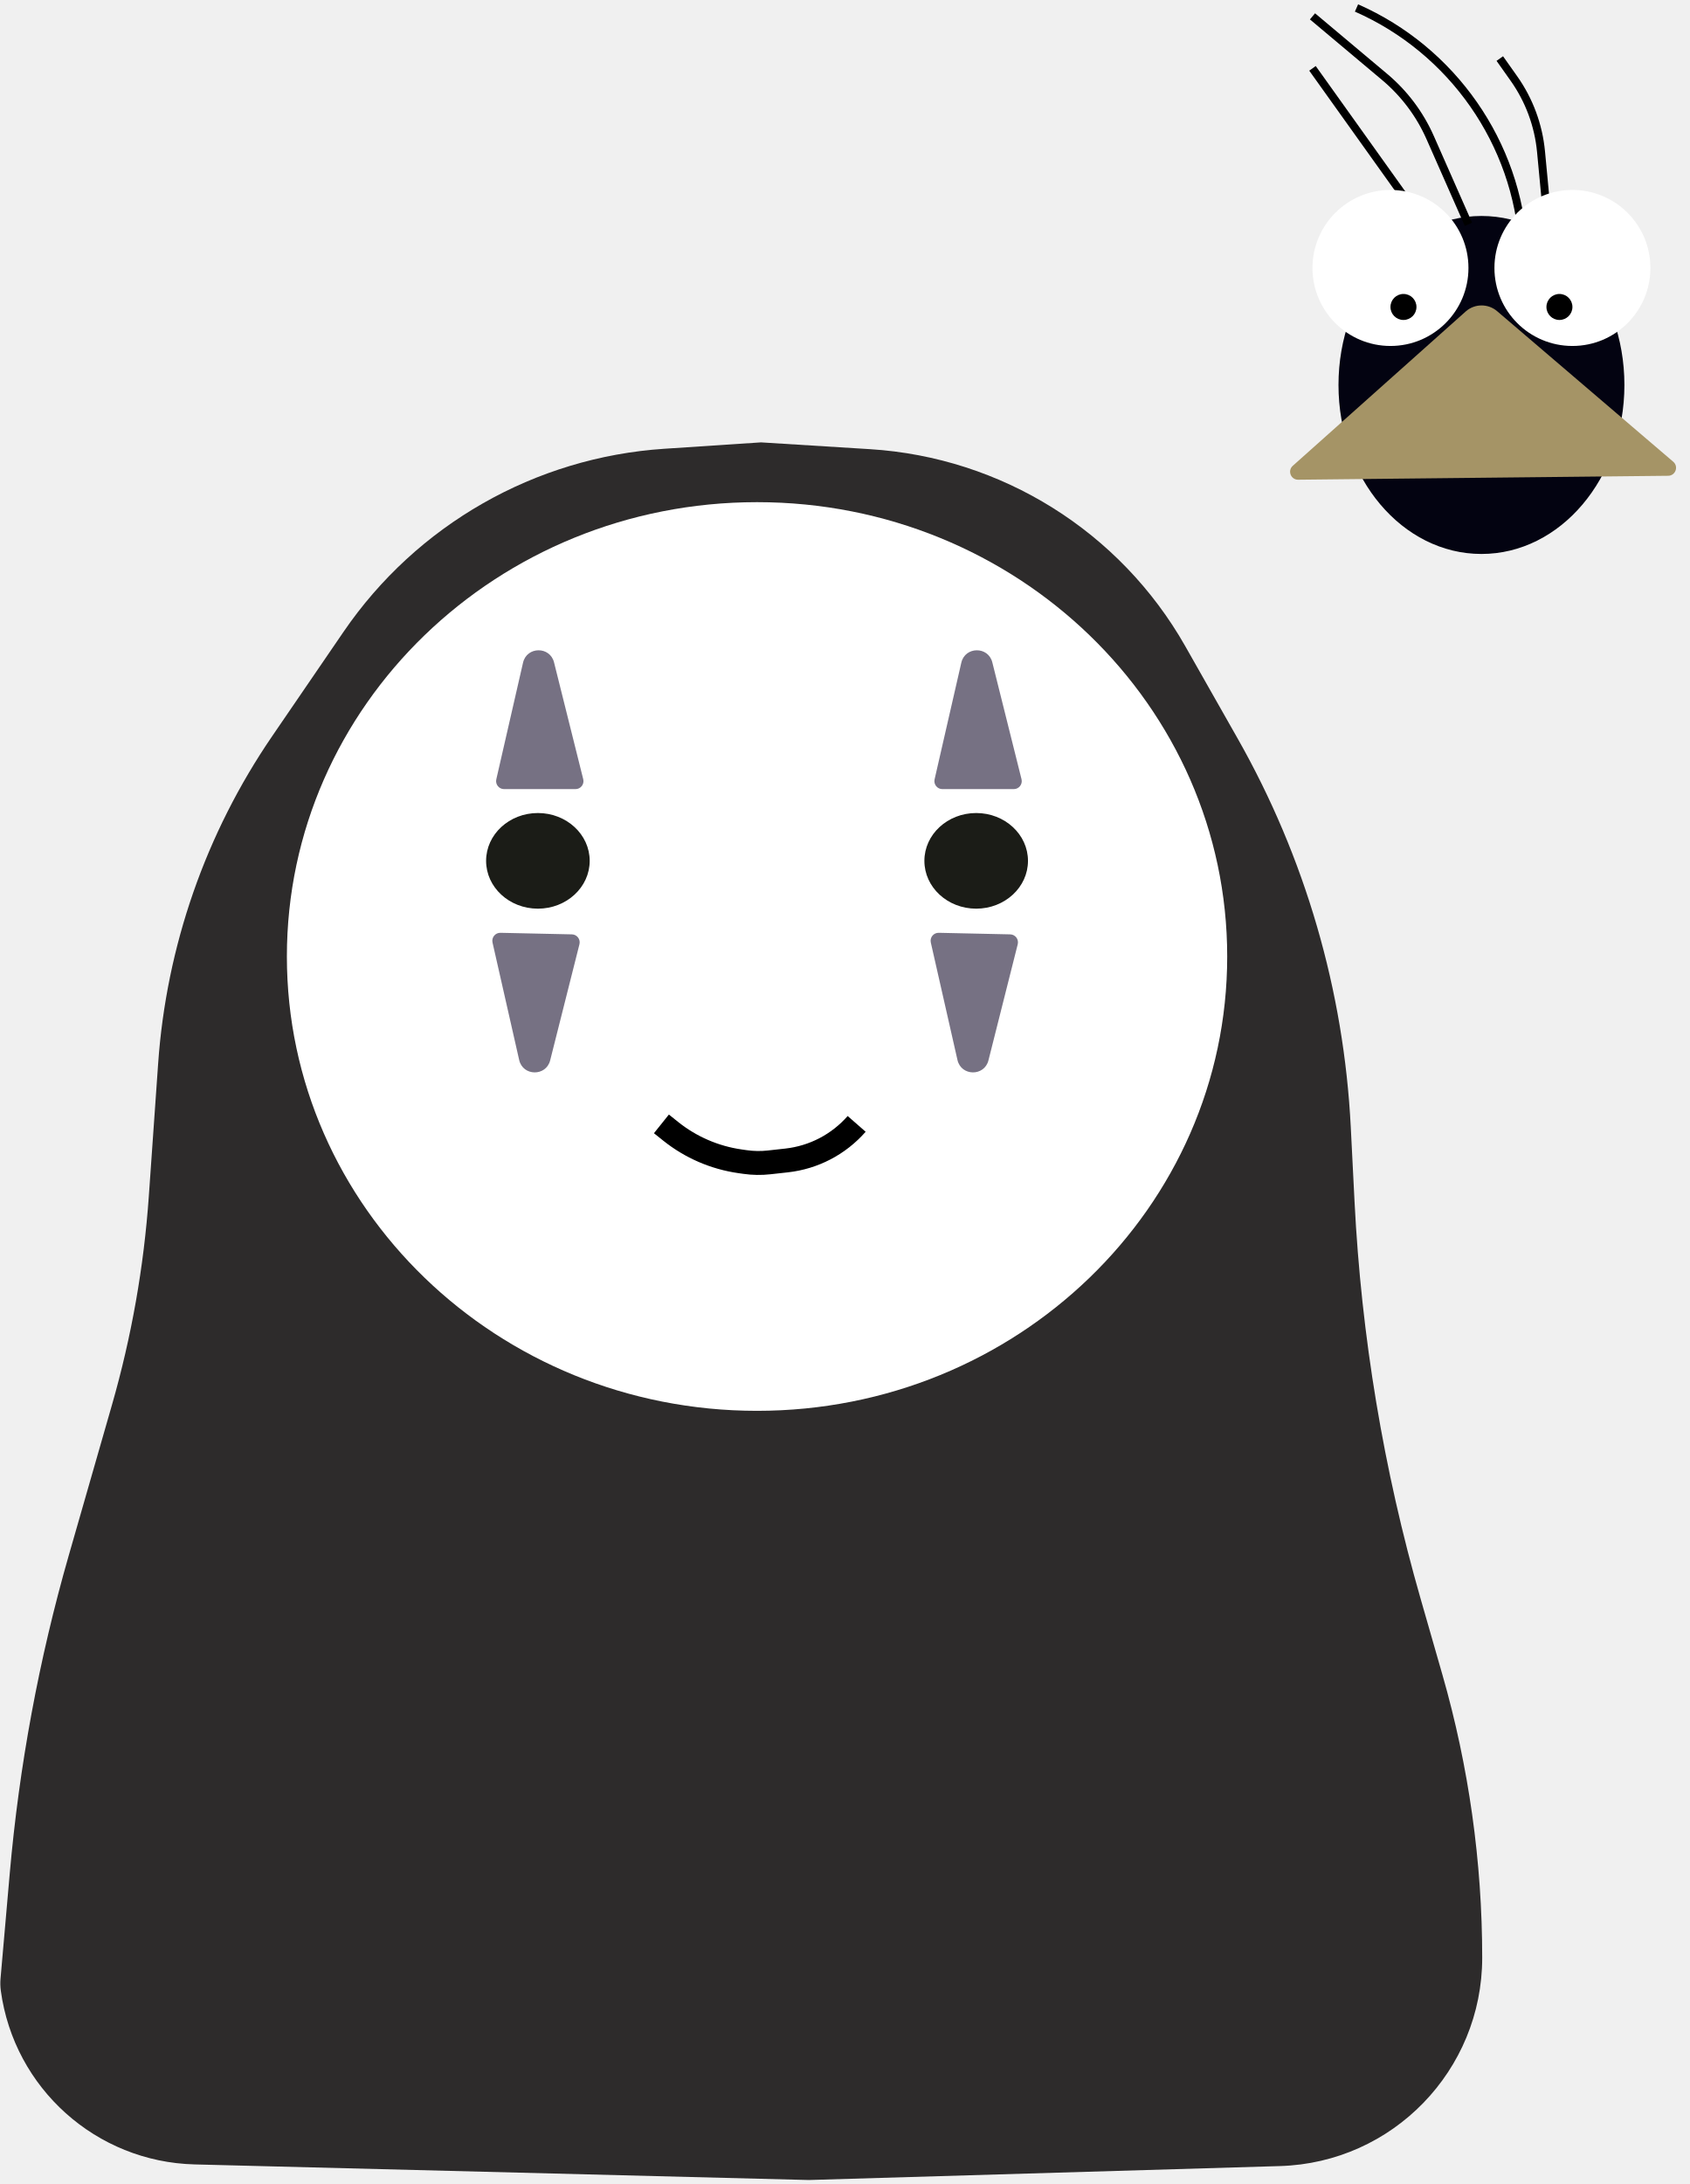
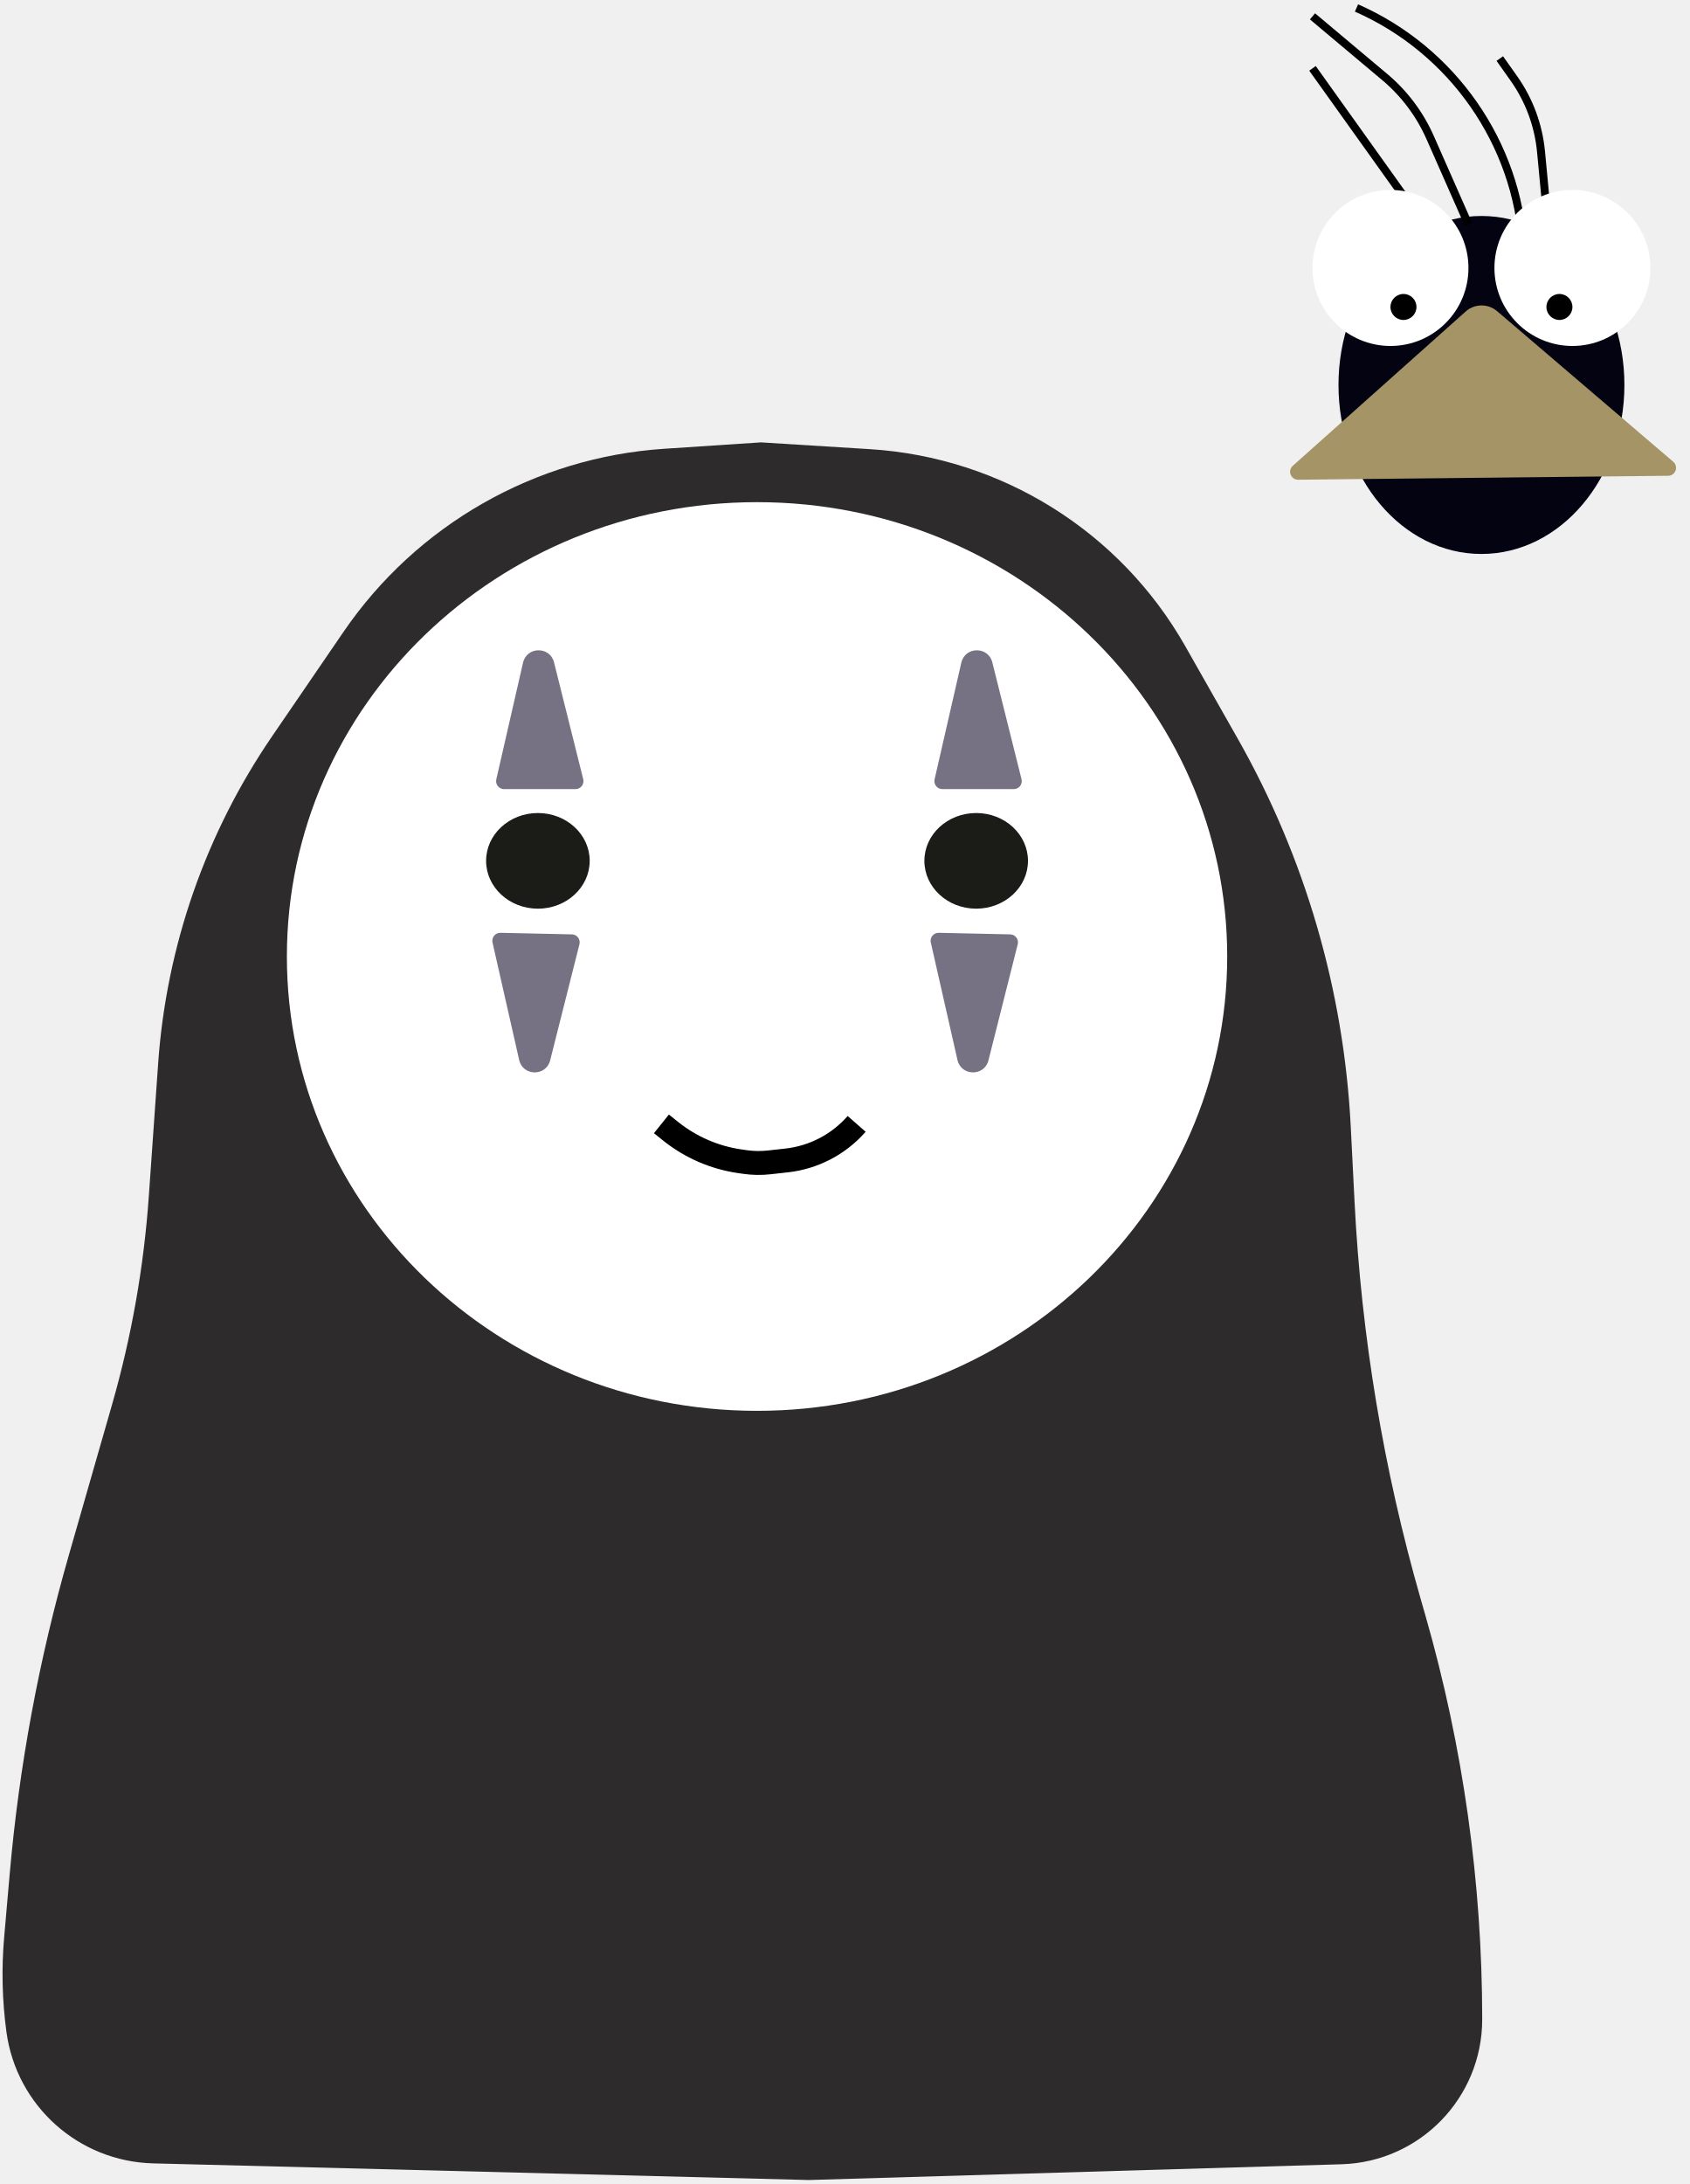
<svg xmlns="http://www.w3.org/2000/svg" width="212" height="274" viewBox="0 0 212 274" fill="none">
-   <path d="M34.13 92.395L43.109 79.267C52.292 65.84 67.132 57.374 83.364 56.301L95.5 55.5L109.168 56.351C125.686 57.38 140.569 66.677 148.738 81.07L155.313 92.655C163.781 107.575 168.642 124.269 169.507 141.403L169.98 150.765C170.832 167.64 173.616 184.362 178.278 200.602L181.002 210.09C184.318 221.639 186 233.596 186 245.612C186 259.753 174.759 271.332 160.624 271.75L101.5 273.5L24.429 271.543C12.076 271.23 1.773 262.004 0.104 249.76C0.035 249.255 0.022 248.743 0.067 248.235L1.217 235.104C2.403 221.563 4.888 208.168 8.639 195.103L14.056 176.235C16.504 167.707 18.052 158.945 18.674 150.094L19.845 133.432C20.878 118.727 25.809 104.563 34.13 92.395Z" fill="#2D2B2B" />
-   <ellipse cx="95" cy="120" rx="59" ry="57" fill="white" />
-   <ellipse cx="67.5" cy="108" rx="6.5" ry="6" fill="#1B1C17" />
-   <path d="M65.635 83.137C66.105 81.087 69.015 81.058 69.525 83.099L73.189 97.757C73.347 98.388 72.87 99 72.219 99H63.255C62.613 99 62.137 98.402 62.28 97.776L65.635 83.137Z" fill="#767183" />
-   <path d="M69.04 133.029C68.526 135.069 65.616 135.034 65.15 132.983L61.806 118.249C61.662 117.614 62.152 117.013 62.803 117.027L71.765 117.223C72.407 117.236 72.87 117.844 72.713 118.467L69.04 133.029Z" fill="#767183" />
-   <ellipse cx="122.5" cy="108" rx="6.5" ry="6" fill="#1B1C17" />
-   <path d="M120.635 83.137C121.105 81.087 124.015 81.058 124.525 83.099L128.189 97.757C128.347 98.388 127.87 99 127.219 99H118.255C117.613 99 117.137 98.402 117.28 97.776L120.635 83.137Z" fill="#767183" />
-   <path d="M124.04 133.029C123.526 135.069 120.616 135.034 120.151 132.983L116.806 118.249C116.662 117.614 117.152 117.013 117.803 117.027L126.765 117.223C127.407 117.236 127.87 117.844 127.713 118.467L124.04 133.029Z" fill="#767183" />
-   <path d="M83 141L84.164 141.931C86.675 143.94 89.679 145.239 92.863 145.694L93.492 145.784C94.493 145.927 95.509 145.943 96.514 145.831L98.717 145.587C102.115 145.209 105.249 143.573 107.5 141V141" stroke="black" stroke-width="3" />
-   <ellipse cx="185.905" cy="48.297" rx="17.94" ry="21.202" fill="#030311" />
-   <path d="M181.012 31.409L164.703 8.576" stroke="black" />
-   <path d="M184.274 28.147L179.47 17.262C178.174 14.325 176.221 11.723 173.762 9.659L164.703 2.052" stroke="black" />
-   <path d="M191.151 31.065V31.065C190.418 17.945 182.255 6.292 170.227 1V1" stroke="black" />
-   <path d="M194.712 33.081L193.381 19.029C193.069 15.723 191.895 12.557 189.977 9.847L188.208 7.346" stroke="black" />
-   <circle cx="197.321" cy="33.618" r="9.786" fill="white" />
-   <circle cx="195.691" cy="38.511" r="1.631" fill="black" />
-   <circle cx="174.488" cy="33.618" r="9.786" fill="white" />
-   <circle cx="176.119" cy="38.511" r="1.631" fill="black" />
-   <path d="M187.871 39.039C186.73 38.064 185.045 38.082 183.925 39.081L162.23 58.438C161.54 59.053 161.982 60.194 162.906 60.184L209.335 59.69C210.259 59.68 210.676 58.53 209.974 57.929L187.871 39.039Z" fill="#A59466" />
+   <g id="noFace">
+     <g id="body">
+       <g id="upperBody">
+         <path id="body_2" d="M34.13 92.395L43.109 79.267C52.292 65.84 67.132 57.374 83.364 56.301L95.5 55.5L109.168 56.351C125.686 57.38 140.569 66.677 148.738 81.07L155.313 92.655C163.781 107.575 168.642 124.269 169.507 141.403L169.98 150.765C170.832 167.64 173.616 184.362 178.278 200.602L178.867 202.654C183.599 219.136 186 236.2 186 253.349C186 263.18 178.184 271.231 168.357 271.522L101.5 273.5L19.205 271.411C9.863 271.174 2.072 264.197 0.81 254.938C0.272 250.991 0.175 246.997 0.523 243.029L1.217 235.104C2.403 221.563 4.888 208.168 8.639 195.103L14.056 176.235C16.504 167.707 18.052 158.945 18.674 150.094L19.845 133.432C20.878 118.727 25.809 104.563 34.13 92.395Z" fill="#2D2B2B" />
+       </g>
+       <g id="mask">
+         <ellipse id="Ellipse 8" cx="95" cy="120" rx="59" ry="57" fill="white" />
+         <g id="eye">
+           <ellipse id="Ellipse 10" cx="67.5" cy="108" rx="6.5" ry="6" fill="#1B1C17" />
+           <path id="Polygon 5" d="M65.635 83.137C66.105 81.087 69.015 81.058 69.525 83.099L73.189 97.757C73.347 98.388 72.87 99 72.219 99H63.255C62.613 99 62.137 98.402 62.28 97.776L65.635 83.137Z" fill="#767183" />
+           <path id="Polygon 6" d="M69.04 133.029C68.526 135.069 65.616 135.034 65.15 132.983L61.806 118.249C61.662 117.614 62.152 117.013 62.803 117.027L71.765 117.223C72.407 117.236 72.87 117.844 72.713 118.467L69.04 133.029Z" fill="#767183" />
+         </g>
+         <g id="eye_2">
+           <ellipse id="Ellipse 10_2" cx="122.5" cy="108" rx="6.5" ry="6" fill="#1B1C17" />
+           <path id="Polygon 5_2" d="M120.635 83.137C121.105 81.087 124.015 81.058 124.525 83.099L128.189 97.757C128.347 98.388 127.87 99 127.219 99H118.255C117.613 99 117.137 98.402 117.28 97.776L120.635 83.137Z" fill="#767183" />
+           <path id="Polygon 6_2" d="M124.04 133.029C123.526 135.069 120.616 135.034 120.151 132.983L116.806 118.249C116.662 117.614 117.152 117.013 117.803 117.027L126.765 117.223C127.407 117.236 127.87 117.844 127.713 118.467L124.04 133.029Z" fill="#767183" />
+         </g>
+         <g id="mouth">
+           <path id="Vector 5" d="M83 141L84.164 141.931C86.675 143.94 89.679 145.239 92.863 145.694L93.492 145.784C94.493 145.927 95.509 145.943 96.514 145.831L98.717 145.587C102.115 145.209 105.249 143.573 107.5 141V141" stroke="black" stroke-width="3" />
+         </g>
+       </g>
+     </g>
+     <g id="fly">
+       <ellipse id="Ellipse 35" cx="185.905" cy="48.297" rx="17.94" ry="21.202" fill="#030311" />
+       <path id="Vector 8" d="M181.012 31.409L164.703 8.576" stroke="black" />
+       <path id="Vector 11" d="M184.274 28.147L179.47 17.262C178.174 14.325 176.221 11.723 173.762 9.659L164.703 2.052" stroke="black" />
+       <path id="Vector 9" d="M191.151 31.065V31.065C190.418 17.945 182.255 6.292 170.227 1V1" stroke="black" />
+       <path id="Vector 10" d="M194.712 33.081L193.381 19.029C193.068 15.723 191.895 12.557 189.977 9.847L188.208 7.346" stroke="black" />
+       <circle id="Ellipse 39" cx="197.321" cy="33.618" r="9.786" fill="white" />
+       <circle id="Ellipse 40" cx="195.69" cy="38.511" r="1.631" fill="black" />
+       <circle id="Ellipse 41" cx="174.488" cy="33.618" r="9.786" fill="white" />
+       <circle id="Ellipse 42" cx="176.119" cy="38.511" r="1.631" fill="black" />
+       <path id="Polygon 7" d="M187.871 39.039C186.73 38.064 185.045 38.082 183.925 39.081L162.23 58.438C161.54 59.053 161.982 60.194 162.906 60.184L209.335 59.69C210.259 59.68 210.676 58.53 209.974 57.929L187.871 39.039Z" fill="#A59466" />
+     </g>
+   </g>
</svg>
